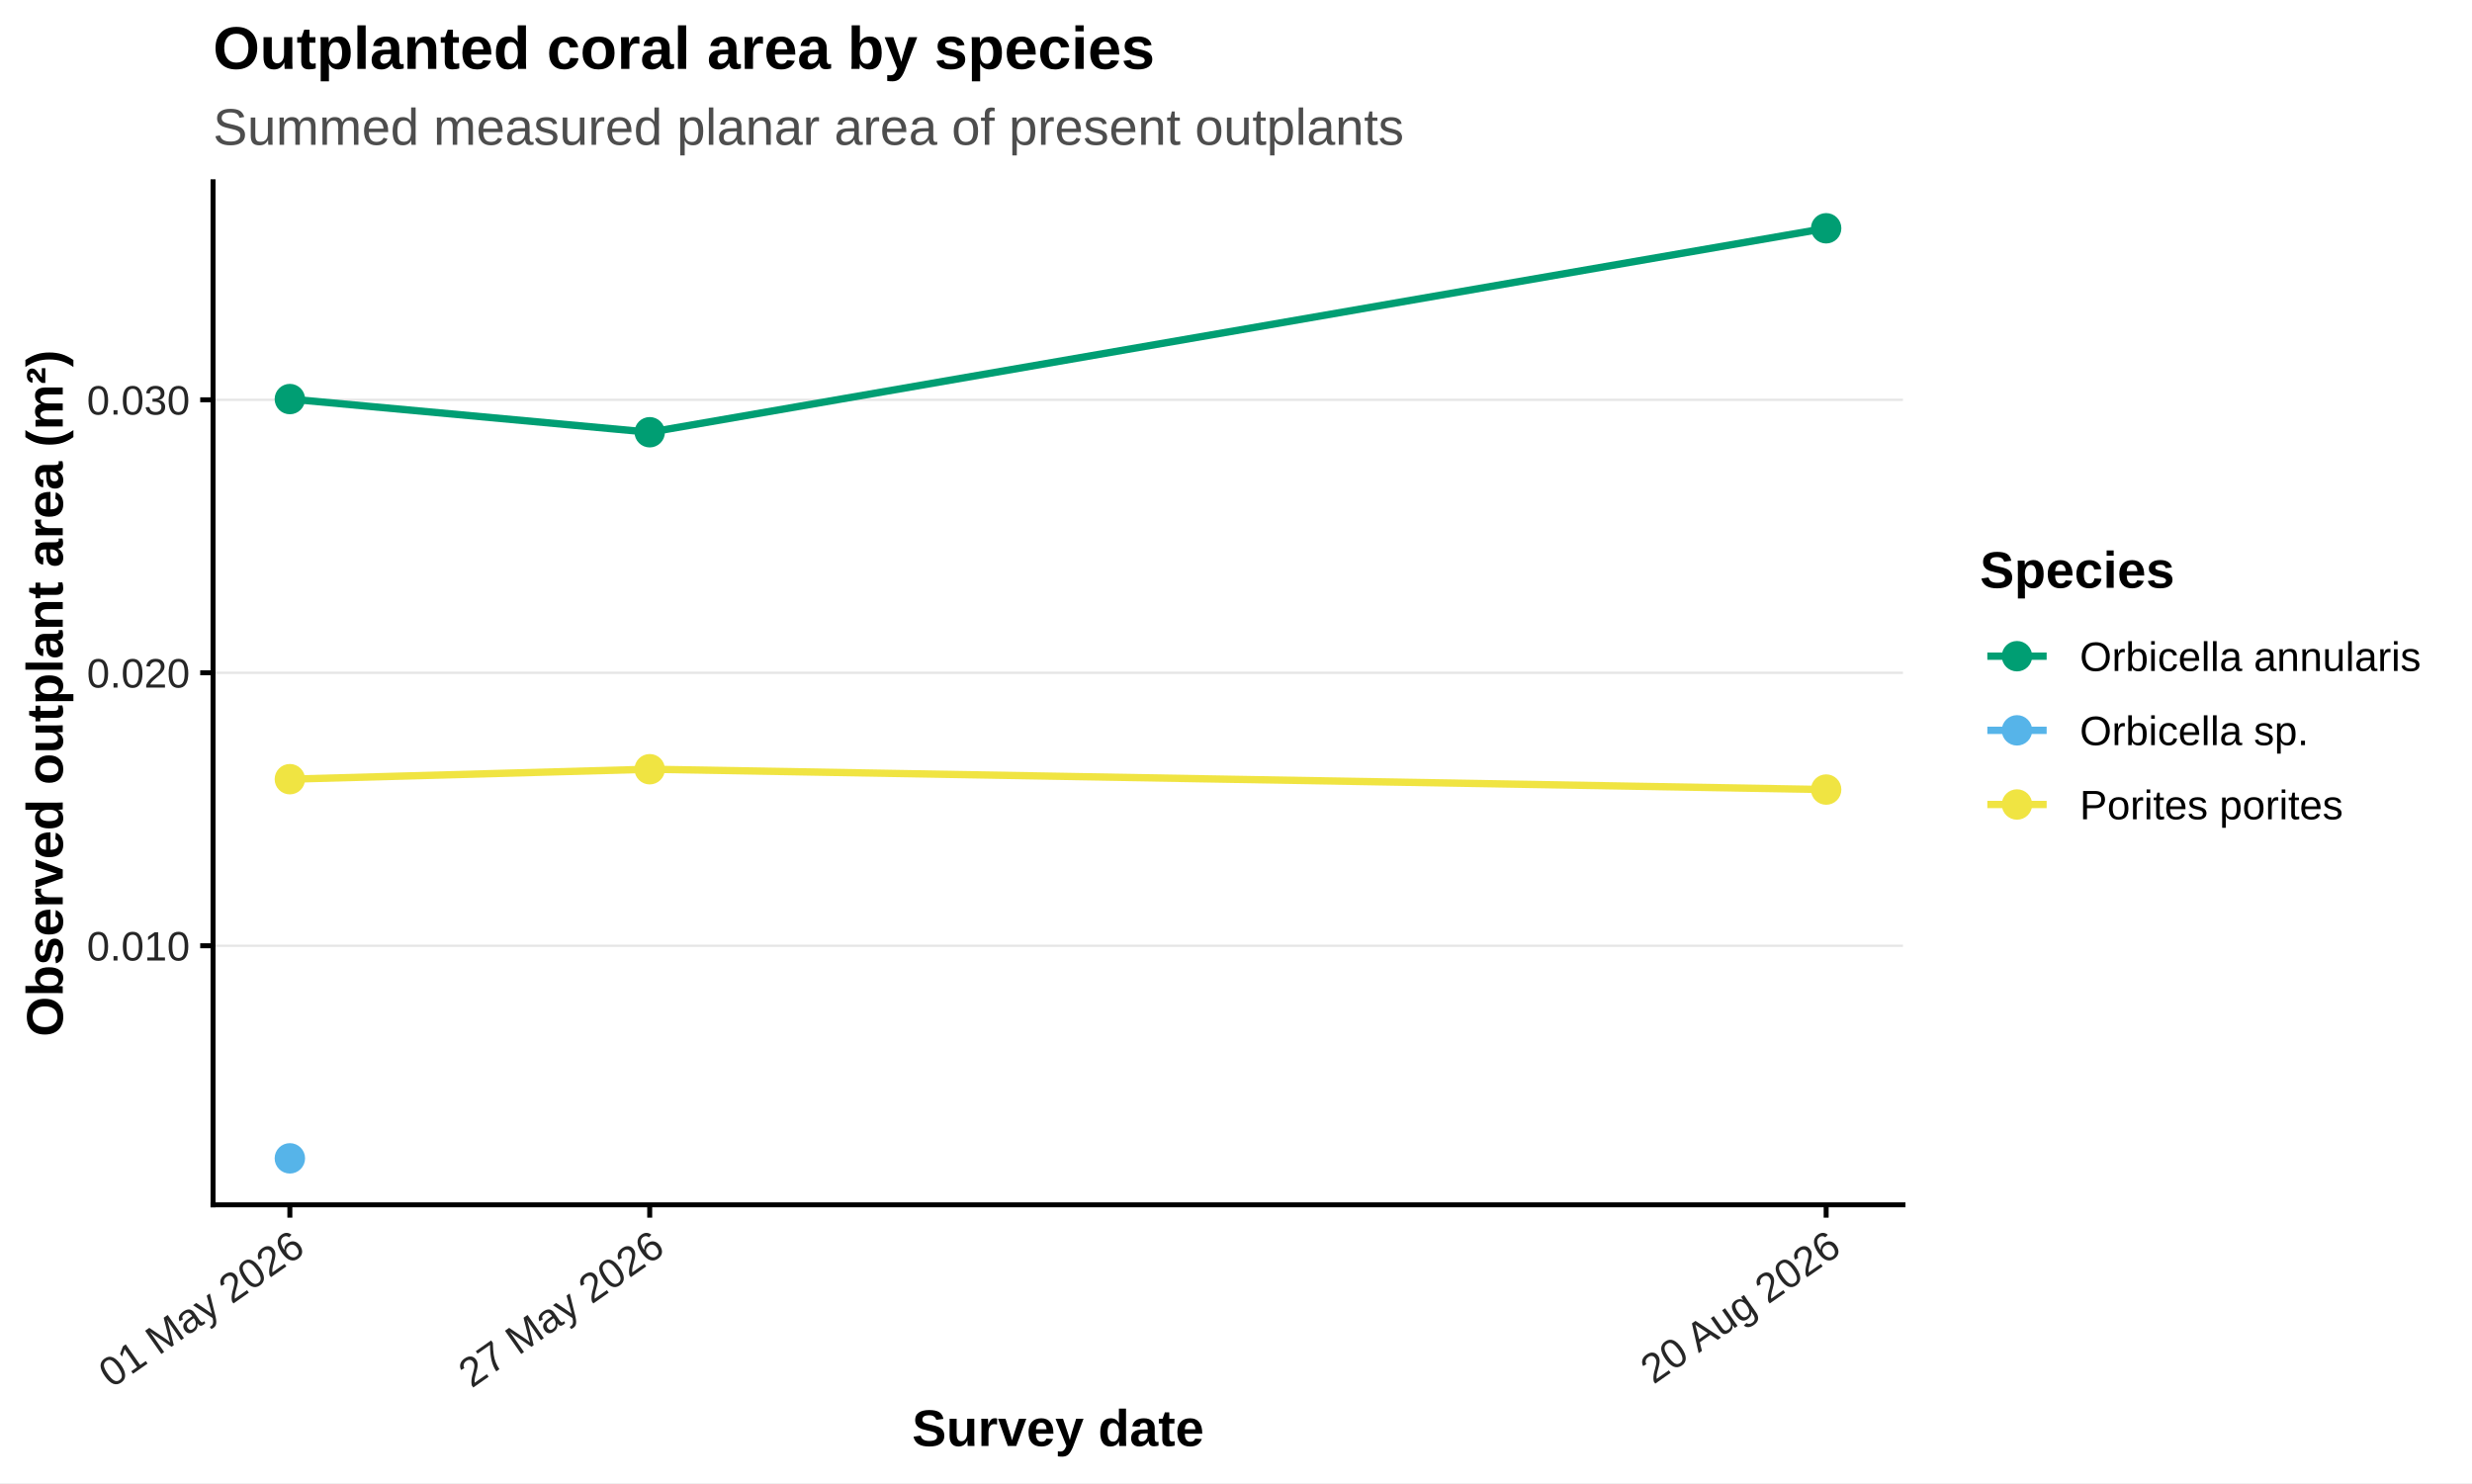
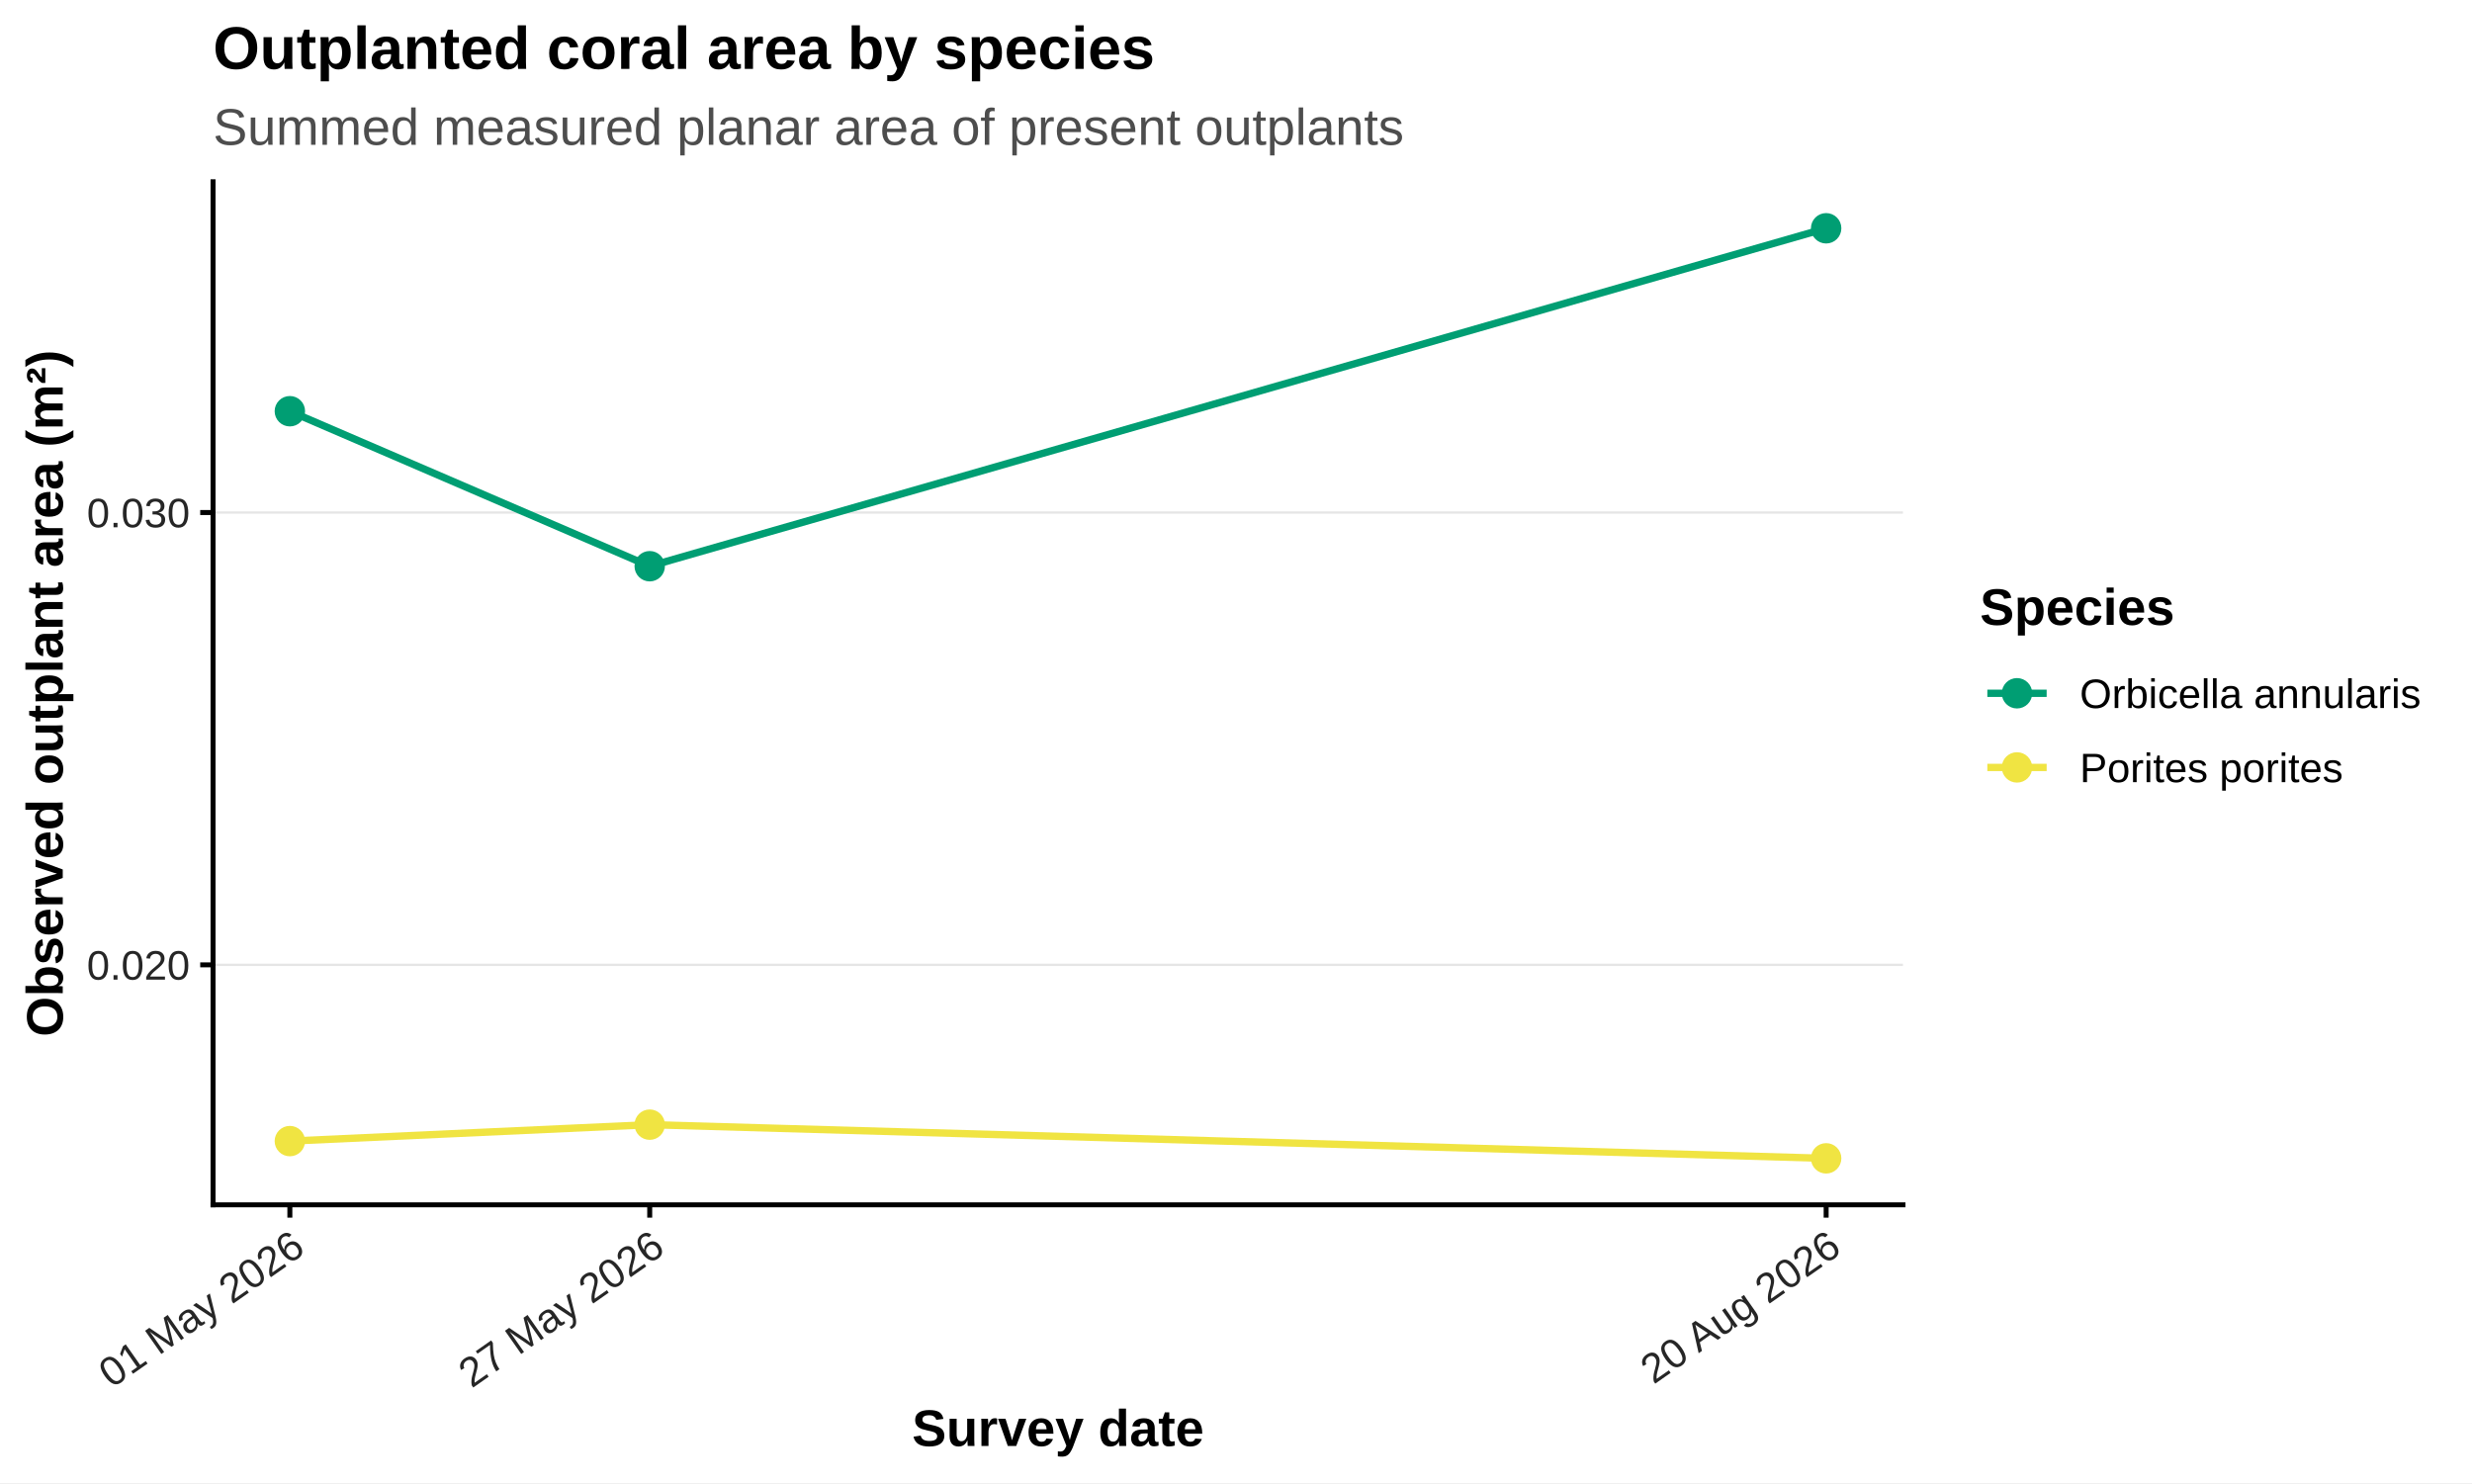
<svg xmlns="http://www.w3.org/2000/svg" class="svglite" width="576.00pt" height="345.60pt" viewBox="0 0 576.00 345.60">
  <defs>
    <style type="text/css">
    .svglite line, .svglite polyline, .svglite polygon, .svglite path, .svglite rect, .svglite circle {
      fill: none;
      stroke: #000000;
      stroke-linecap: round;
      stroke-linejoin: round;
      stroke-miterlimit: 10.00;
    }
    .svglite text {
      white-space: pre;
    }
  </style>
  </defs>
  <rect width="100%" height="100%" style="stroke: none; fill: #FFFFFF;" />
  <defs>
    <clipPath id="cpMC4wMHw1NzYuMDB8MC4wMHwzNDUuNjA=">
      <rect x="0.00" y="0.00" width="576.00" height="345.60" />
    </clipPath>
  </defs>
  <g clip-path="url(#cpMC4wMHw1NzYuMDB8MC4wMHwzNDUuNjA=)">
    <rect x="0.00" y="0" width="576.00" height="345.60" style="stroke-width: 1.16; stroke: #FFFFFF; fill: #FFFFFF;" />
  </g>
  <defs>
    <clipPath id="cpNDkuNjR8NDQzLjQxfDQyLjM2fDI4MC43Nw==">
      <rect x="49.64" y="42.36" width="393.77" height="238.41" />
    </clipPath>
  </defs>
  <g clip-path="url(#cpNDkuNjR8NDQzLjQxfDQyLjM2fDI4MC43Nw==)">
    <rect x="49.64" y="42.36" width="393.77" height="238.41" style="stroke-width: 1.16; stroke: none; fill: #FFFFFF;" />
-     <polyline points="49.64,220.40 443.41,220.40 " style="stroke-width: 0.53; stroke: #E5E5E5; stroke-linecap: butt;" />
-     <polyline points="49.64,156.79 443.41,156.79 " style="stroke-width: 0.53; stroke: #E5E5E5; stroke-linecap: butt;" />
-     <polyline points="49.64,93.17 443.41,93.17 " style="stroke-width: 0.53; stroke: #E5E5E5; stroke-linecap: butt;" />
-     <polyline points="67.54,93.00 151.39,100.73 425.51,53.20 " style="stroke-width: 1.71; stroke: #009E73; stroke-linecap: butt;" />
-     <polyline points="67.54,181.58 151.39,179.26 425.51,184.00 " style="stroke-width: 1.71; stroke: #F0E442; stroke-linecap: butt;" />
-     <circle cx="67.54" cy="93.00" r="3.16" style="stroke-width: 0.77; stroke: #009E73; fill: #009E73;" />
-     <circle cx="67.54" cy="269.94" r="3.16" style="stroke-width: 0.77; stroke: #56B4E9; fill: #56B4E9;" />
-     <circle cx="67.54" cy="181.58" r="3.16" style="stroke-width: 0.77; stroke: #F0E442; fill: #F0E442;" />
-     <circle cx="151.39" cy="100.73" r="3.16" style="stroke-width: 0.77; stroke: #009E73; fill: #009E73;" />
-     <circle cx="151.39" cy="179.26" r="3.16" style="stroke-width: 0.77; stroke: #F0E442; fill: #F0E442;" />
+     <polyline points="49.64,224.85 443.41,224.85 " style="stroke-width: 0.53; stroke: #E5E5E5; stroke-linecap: butt;" />
+     <polyline points="49.64,119.44 443.41,119.44 " style="stroke-width: 0.53; stroke: #E5E5E5; stroke-linecap: butt;" />
+     <polyline points="67.54,95.83 151.39,131.95 425.51,53.20 " style="stroke-width: 1.71; stroke: #009E73; stroke-linecap: butt;" />
+     <polyline points="67.54,265.92 151.39,262.09 425.51,269.94 " style="stroke-width: 1.71; stroke: #F0E442; stroke-linecap: butt;" />
+     <circle cx="67.54" cy="95.83" r="3.16" style="stroke-width: 0.77; stroke: #009E73; fill: #009E73;" />
+     <circle cx="67.54" cy="265.92" r="3.16" style="stroke-width: 0.77; stroke: #F0E442; fill: #F0E442;" />
+     <circle cx="151.39" cy="131.95" r="3.16" style="stroke-width: 0.77; stroke: #009E73; fill: #009E73;" />
+     <circle cx="151.39" cy="262.09" r="3.16" style="stroke-width: 0.77; stroke: #F0E442; fill: #F0E442;" />
    <circle cx="425.51" cy="53.20" r="3.16" style="stroke-width: 0.77; stroke: #009E73; fill: #009E73;" />
-     <circle cx="425.51" cy="184.00" r="3.16" style="stroke-width: 0.77; stroke: #F0E442; fill: #F0E442;" />
+     <circle cx="425.51" cy="269.94" r="3.16" style="stroke-width: 0.77; stroke: #F0E442; fill: #F0E442;" />
  </g>
  <g clip-path="url(#cpMC4wMHw1NzYuMDB8MC4wMHwzNDUuNjA=)">
    <polyline points="49.64,280.77 49.64,42.36 " style="stroke-width: 1.16; stroke-linecap: square;" />
-     <text x="44.26" y="223.84" text-anchor="end" style="font-size: 9.60px;fill: #262626; font-family: &quot;Arial&quot;;" textLength="24.00px" lengthAdjust="spacingAndGlyphs">0.010</text>
-     <text x="44.26" y="160.23" text-anchor="end" style="font-size: 9.60px;fill: #262626; font-family: &quot;Arial&quot;;" textLength="24.00px" lengthAdjust="spacingAndGlyphs">0.020</text>
-     <text x="44.26" y="96.62" text-anchor="end" style="font-size: 9.60px;fill: #262626; font-family: &quot;Arial&quot;;" textLength="24.00px" lengthAdjust="spacingAndGlyphs">0.030</text>
-     <polyline points="46.65,220.40 49.64,220.40 " style="stroke-width: 1.16; stroke-linecap: butt;" />
-     <polyline points="46.65,156.79 49.64,156.79 " style="stroke-width: 1.16; stroke-linecap: butt;" />
-     <polyline points="46.65,93.17 49.64,93.17 " style="stroke-width: 1.16; stroke-linecap: butt;" />
+     <text x="44.26" y="228.29" text-anchor="end" style="font-size: 9.60px;fill: #262626; font-family: &quot;Arial&quot;;" textLength="24.00px" lengthAdjust="spacingAndGlyphs">0.020</text>
+     <text x="44.26" y="122.88" text-anchor="end" style="font-size: 9.60px;fill: #262626; font-family: &quot;Arial&quot;;" textLength="24.00px" lengthAdjust="spacingAndGlyphs">0.030</text>
+     <polyline points="46.65,224.85 49.64,224.85 " style="stroke-width: 1.16; stroke-linecap: butt;" />
+     <polyline points="46.65,119.44 49.64,119.44 " style="stroke-width: 1.16; stroke-linecap: butt;" />
    <polyline points="49.64,280.77 443.41,280.77 " style="stroke-width: 1.16; stroke-linecap: square;" />
    <polyline points="67.54,283.76 67.54,280.77 " style="stroke-width: 1.16; stroke-linecap: butt;" />
    <polyline points="151.39,283.76 151.39,280.77 " style="stroke-width: 1.16; stroke-linecap: butt;" />
    <polyline points="425.51,283.76 425.51,280.77 " style="stroke-width: 1.16; stroke-linecap: butt;" />
    <text transform="translate(71.49,291.79) rotate(-35)" text-anchor="end" style="font-size: 9.60px;fill: #262626; font-family: &quot;Arial&quot;;" textLength="55.46px" lengthAdjust="spacingAndGlyphs">01 May 2026</text>
    <text transform="translate(155.34,291.79) rotate(-35)" text-anchor="end" style="font-size: 9.60px;fill: #262626; font-family: &quot;Arial&quot;;" textLength="55.46px" lengthAdjust="spacingAndGlyphs">27 May 2026</text>
    <text transform="translate(429.46,291.79) rotate(-35)" text-anchor="end" style="font-size: 9.60px;fill: #262626; font-family: &quot;Arial&quot;;" textLength="54.41px" lengthAdjust="spacingAndGlyphs">20 Aug 2026</text>
    <text x="246.53" y="336.97" text-anchor="middle" style="font-size: 12.00px; font-weight: bold; font-family: &quot;Arial&quot;;" textLength="68.04px" lengthAdjust="spacingAndGlyphs">Survey date</text>
    <text transform="translate(14.62,161.57) rotate(-90)" text-anchor="middle" style="font-size: 12.00px; font-weight: bold; font-family: &quot;Arial&quot;;" textLength="160.04px" lengthAdjust="spacingAndGlyphs">Observed outplant area (m²)</text>
-     <rect x="455.36" y="121.04" width="114.66" height="81.06" style="stroke-width: 1.16; stroke: none; fill: #FFFFFF;" />
-     <text x="461.34" y="136.98" style="font-size: 12.00px; font-weight: bold; font-family: &quot;Arial&quot;;" textLength="45.37px" lengthAdjust="spacingAndGlyphs">Species</text>
-     <rect x="461.34" y="144.28" width="17.28" height="17.28" style="stroke-width: 1.16; stroke: none; fill: #FFFFFF;" />
-     <line x1="463.07" y1="152.92" x2="476.89" y2="152.92" style="stroke-width: 1.71; stroke: #009E73; stroke-linecap: butt;" />
-     <circle cx="469.98" cy="152.92" r="3.16" style="stroke-width: 0.77; stroke: #009E73; fill: #009E73;" />
-     <rect x="461.34" y="161.56" width="17.28" height="17.28" style="stroke-width: 1.16; stroke: none; fill: #FFFFFF;" />
-     <line x1="463.07" y1="170.20" x2="476.89" y2="170.20" style="stroke-width: 1.71; stroke: #56B4E9; stroke-linecap: butt;" />
-     <circle cx="469.98" cy="170.20" r="3.16" style="stroke-width: 0.77; stroke: #56B4E9; fill: #56B4E9;" />
-     <rect x="461.34" y="178.84" width="17.28" height="17.28" style="stroke-width: 1.16; stroke: none; fill: #FFFFFF;" />
-     <line x1="463.07" y1="187.48" x2="476.89" y2="187.48" style="stroke-width: 1.71; stroke: #F0E442; stroke-linecap: butt;" />
-     <circle cx="469.98" cy="187.48" r="3.16" style="stroke-width: 0.77; stroke: #F0E442; fill: #F0E442;" />
-     <text x="484.60" y="156.36" style="font-size: 9.60px; font-family: &quot;Arial&quot;;" textLength="79.44px" lengthAdjust="spacingAndGlyphs">Orbicella annularis</text>
-     <text x="484.60" y="173.64" style="font-size: 9.60px; font-family: &quot;Arial&quot;;" textLength="53.31px" lengthAdjust="spacingAndGlyphs">Orbicella sp.</text>
-     <text x="484.60" y="190.92" style="font-size: 9.60px; font-family: &quot;Arial&quot;;" textLength="61.32px" lengthAdjust="spacingAndGlyphs">Porites porites</text>
+     <rect x="455.36" y="129.68" width="114.66" height="63.78" style="stroke-width: 1.16; stroke: none; fill: #FFFFFF;" />
+     <text x="461.34" y="145.62" style="font-size: 12.00px; font-weight: bold; font-family: &quot;Arial&quot;;" textLength="45.37px" lengthAdjust="spacingAndGlyphs">Species</text>
+     <rect x="461.34" y="152.92" width="17.28" height="17.28" style="stroke-width: 1.16; stroke: none; fill: #FFFFFF;" />
+     <line x1="463.07" y1="161.56" x2="476.89" y2="161.56" style="stroke-width: 1.71; stroke: #009E73; stroke-linecap: butt;" />
+     <circle cx="469.98" cy="161.56" r="3.16" style="stroke-width: 0.77; stroke: #009E73; fill: #009E73;" />
+     <rect x="461.34" y="170.20" width="17.28" height="17.28" style="stroke-width: 1.16; stroke: none; fill: #FFFFFF;" />
+     <line x1="463.07" y1="178.84" x2="476.89" y2="178.84" style="stroke-width: 1.71; stroke: #F0E442; stroke-linecap: butt;" />
+     <circle cx="469.98" cy="178.84" r="3.16" style="stroke-width: 0.77; stroke: #F0E442; fill: #F0E442;" />
+     <text x="484.60" y="165.00" style="font-size: 9.60px; font-family: &quot;Arial&quot;;" textLength="79.44px" lengthAdjust="spacingAndGlyphs">Orbicella annularis</text>
+     <text x="484.60" y="182.28" style="font-size: 9.60px; font-family: &quot;Arial&quot;;" textLength="61.32px" lengthAdjust="spacingAndGlyphs">Porites porites</text>
    <text x="49.64" y="33.74" style="font-size: 12.00px;fill: #4D4D4D; font-family: &quot;Arial&quot;;" textLength="277.49px" lengthAdjust="spacingAndGlyphs">Summed measured planar area of present outplants</text>
    <text x="49.64" y="16.05" style="font-size: 14.00px; font-weight: bold; font-family: &quot;Arial&quot;;" textLength="219.33px" lengthAdjust="spacingAndGlyphs">Outplanted coral area by species</text>
  </g>
</svg>
